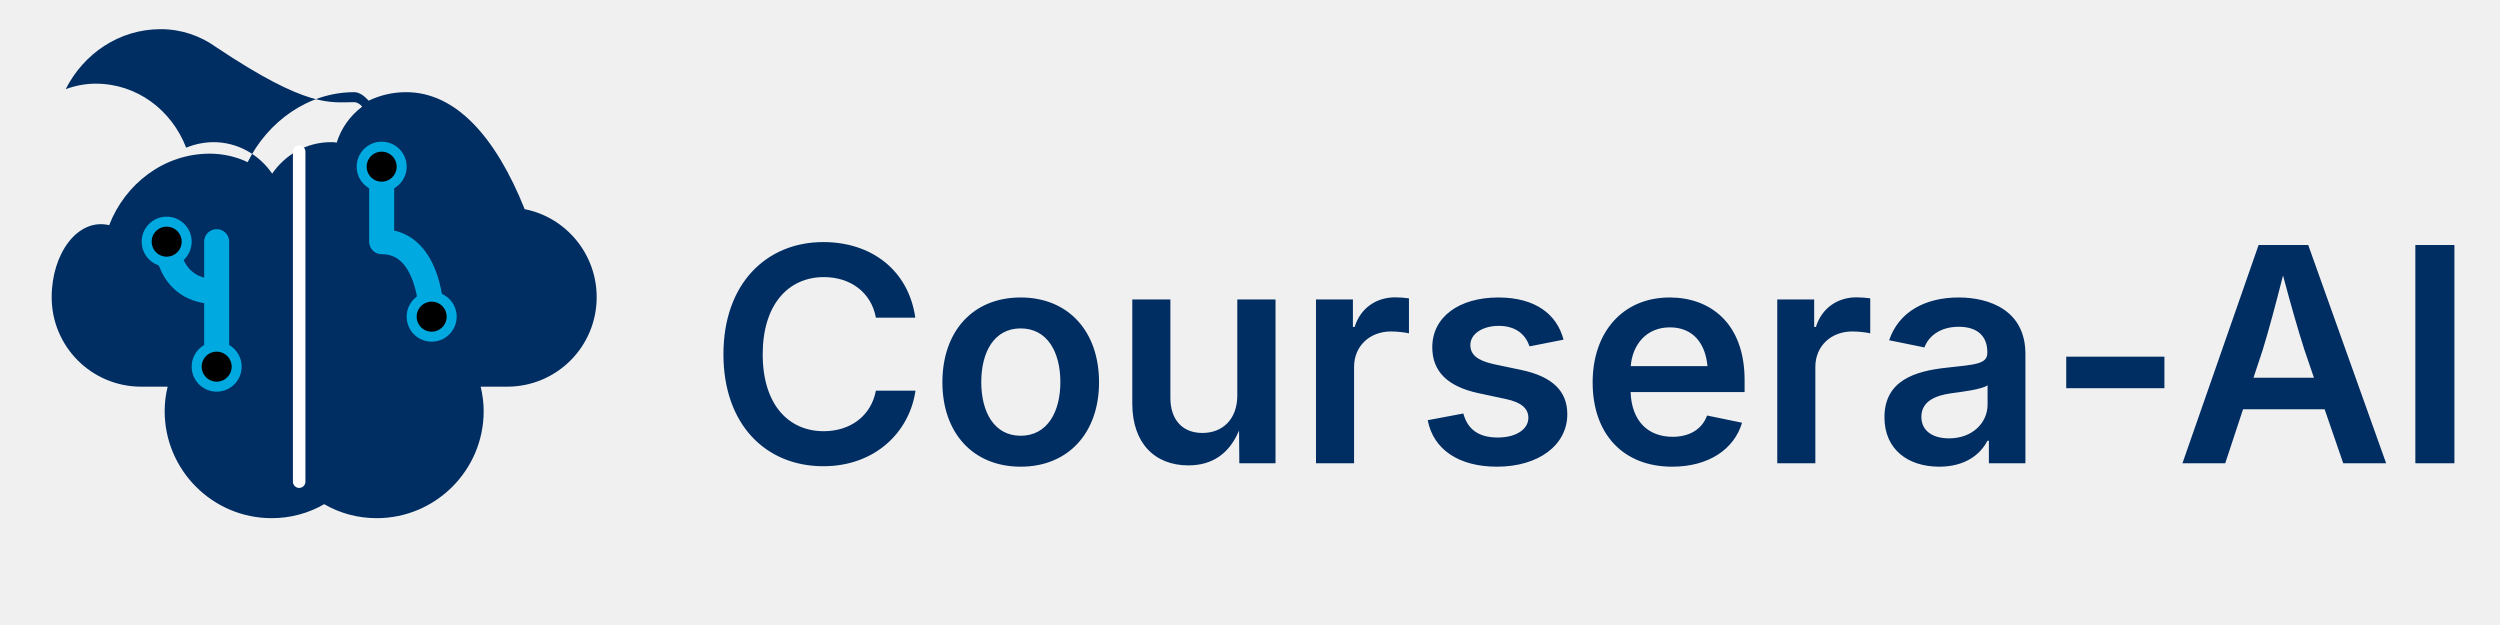
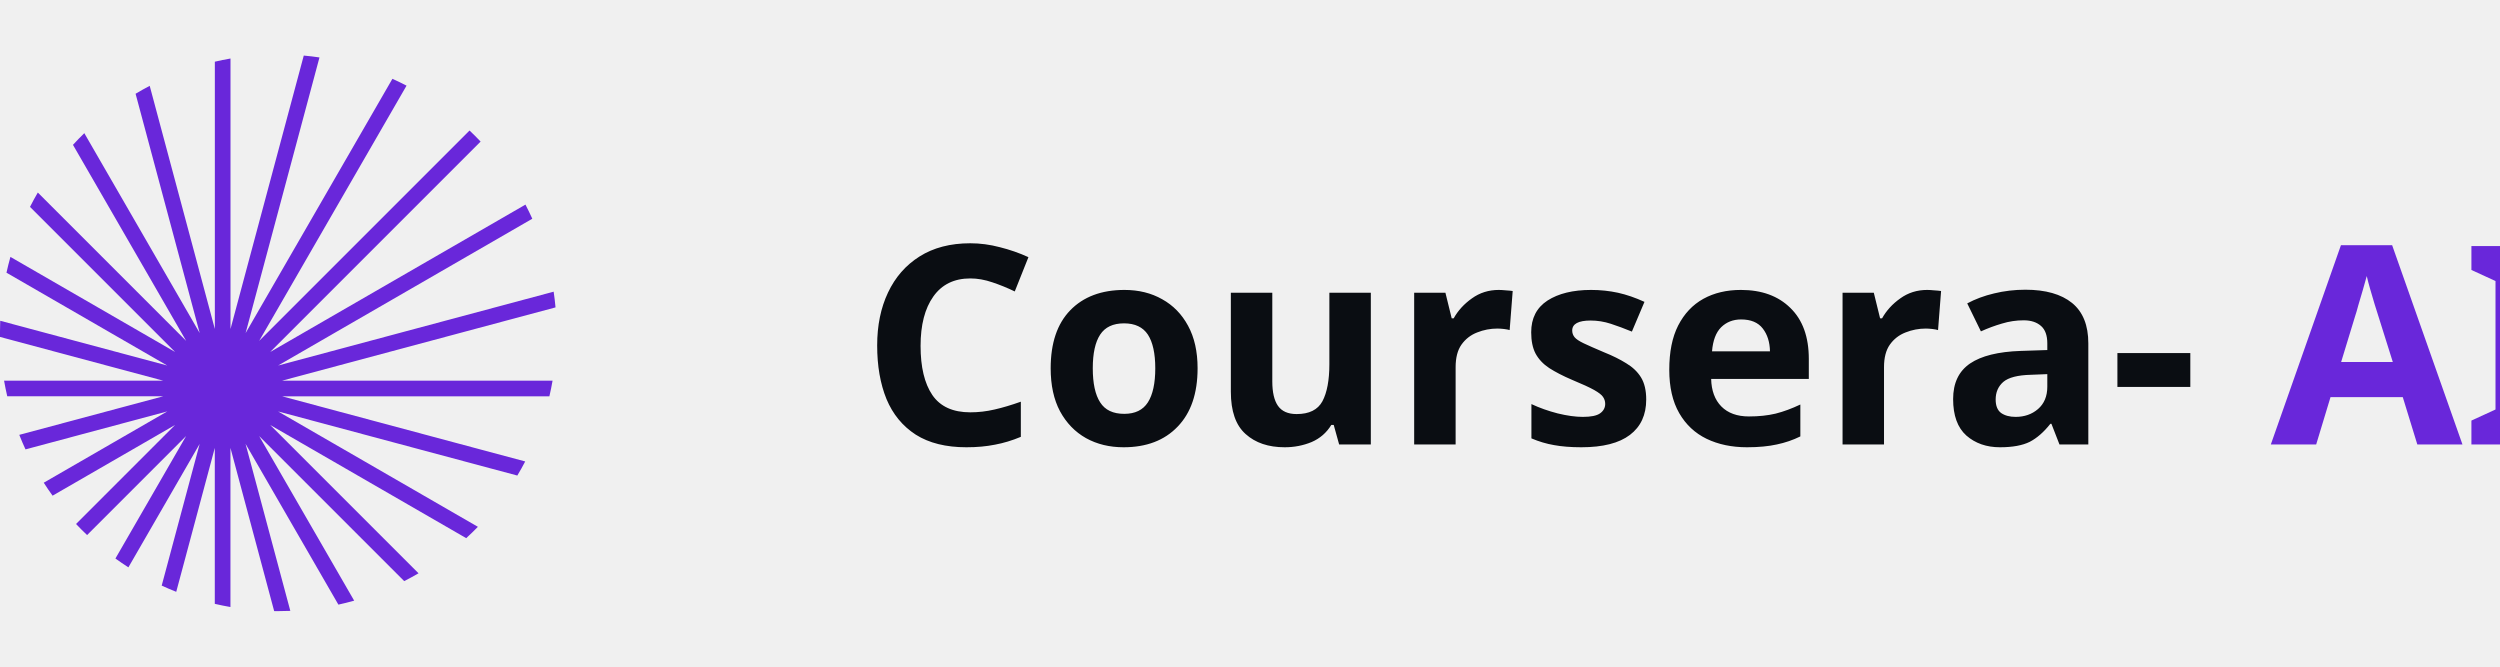
- <svg xmlns="http://www.w3.org/2000/svg" width="600" height="150" viewBox="0 0 600 150">
-   <defs>
-     <linearGradient id="brainGradient" x1="0%" y1="0%" x2="100%" y2="0%">
-       <stop offset="0%" style="stop-color:#003366;stop-opacity:1" />
-       <stop offset="100%" style="stop-color:#004080;stop-opacity:1" />
-     </linearGradient>
-     <style>
-       .dark-blue { fill: #002D62; } /* A deep, professional blue */
-       .light-blue { stroke: #00A9E0; } /* A vibrant, techy cyan */
-       .logo-text {
-         font-family: 'Inter', 'Helvetica Neue', Helvetica, Arial, sans-serif;
-         font-size: 72px;
-         font-weight: 600;
-         fill: #002D62;
-         dominant-baseline: central;
-         text-anchor: start;
-       }
-     </style>
-   </defs>
-   <g transform="translate(10, 10)">
-     <g id="brain-icon" transform="scale(1.2)">
-       <path class="dark-blue" d="M62.5,10.1C53.3,10.1,45.2,16,41.2,24.1c-2.3-1.1-4.9-1.7-7.6-1.7c-9.1,0-16.9,6-20.1,14.3         C7.2,35.2,2,42.4,2,51.1c0,9.9,8,17.9,17.9,17.9h5.3c-0.4,1.6-0.6,3.2-0.6,4.9c0,11.8,9.6,21.4,21.4,21.4         c3.8,0,7.4-1,10.5-2.8c3.1,1.8,6.7,2.8,10.5,2.8c11.8,0,21.4-9.6,21.4-21.4c0-1.6-0.2-3.2-0.6-4.9h5.3         c9.9,0,17.9-8,17.9-17.9c0-8.7-6.2-16-14.4-17.6C90.8,19,82.8,10.1,72.9,10.1C70.2,10.1,67.7,10.7,65.4,11.8         C64.5,10.8,63.5,10.1,62.5,10.1z M62.5,12.1c0.6,0,1.2,0.4,1.6,0.9c-2.4,1.8-4.2,4.3-5.1,7.2c-0.4-0.1-0.8-0.1-1.2-0.1         c-4.8,0-9.1,2.5-11.7,6.3c-2.6-3.8-6.9-6.3-11.7-6.3c-1.9,0-3.8,0.4-5.5,1.1c-2.9-7.5-9.8-12.8-18.1-12.8         c-2.1,0-4.1,0.4-6,1.1c3.6-7.1,10.7-12,19-12c4.1,0,7.9,1.3,11.1,3.6C53.3,13.4,57.7,12.1,62.5,12.1z" />
-       <path fill="none" stroke="#FFFFFF" stroke-width="2.5" stroke-linecap="round" d="M51.5,22 V 88" />
-       <g id="circuit-left" transform="translate(35, 40)">
-         <path class="light-blue" stroke-width="5" fill="none" stroke-linecap="round" d="M0,0 V25 M0,10 C-10,10 -10,0 -10,0" />
-         <circle class="light-blue" cx="-10" cy="0" r="4" stroke-width="2" />
-         <circle class="light-blue" cx="0" cy="25" r="4" stroke-width="2" />
-       </g>
-       <g id="circuit-right" transform="translate(68, 40)">
-         <path class="light-blue" stroke-width="5" fill="none" stroke-linecap="round" d="M0,0 C10,0 10,15 10,15 M0,0 V-15" />
-         <circle class="light-blue" cx="10" cy="15" r="4" stroke-width="2" />
-         <circle class="light-blue" cx="0" cy="-15" r="4" stroke-width="2" />
-       </g>
-     </g>
-     <text x="160" y="75" class="logo-text">Coursera-AI</text>
+ <svg xmlns="http://www.w3.org/2000/svg" fill="none" height="96" viewBox="0 0 180 48" width="360">
+   <path d="m10.779 6.182 4.69 17.504v-19.244c.372-.087.748-.163 1.127-.229v19.475l5.275-19.687c.38.034.757.079 1.131.135l-5.318 19.846 10.57-18.308c.344.155.683.319 1.017.493l-10.61 18.376 15.146-15.146c.273.258.539.524.797.797l-15.149 15.149 18.378-10.611c.173.334.338.673.493 1.017l-18.303 10.568 19.84-5.316c.055.374.1.751.135 1.131l-19.687 5.275h19.474c-.066.38-.142.755-.229 1.127h-19.248l17.507 4.691c-.18.344-.369.683-.568 1.015l-17.226-4.616 14.387 8.307c-.272.28-.553.552-.841.816l-14.109-8.146 10.676 10.676c-.338.197-.682.385-1.032.563l-10.443-10.443 6.842 11.851c-.375.106-.754.201-1.137.285l-6.683-11.574 3.222 12.024c-.287.012-.576.018-.866.018-.099 0-.198-.001-.297-.002l-3.148-11.75v11.457c-.38-.066-.755-.142-1.127-.229v-11.226l-2.776 10.36c-.354-.14-.703-.289-1.047-.448l2.734-10.202-5.132 8.888c-.318-.203-.629-.416-.934-.636l5.091-8.819-7.13 7.13c-.273-.258-.539-.524-.797-.797l7.128-7.128-8.816 5.09c-.221-.305-.433-.617-.636-.934l8.893-5.134-10.207 2.735c-.159-.344-.308-.693-.448-1.047l10.36-2.776h-11.226c-.087-.372-.163-.748-.229-1.127h11.452l-11.745-3.147c-.001-.1-.002-.199-.002-.299 0-.289.006-.577.018-.864l12.026 3.222-11.576-6.684c.084-.383.18-.762.285-1.137l11.856 6.845-10.447-10.447c.178-.35.365-.694.563-1.032l10.68 10.68-8.149-14.114c.264-.288.536-.569.816-.841l8.308 14.39-4.616-17.228c.332-.199.671-.388 1.015-.568z" fill="#6927da" />
+   <g font-family="sans-serif" font-size="20" font-weight="bold">
+     <text x="62" y="32">
+       <tspan fill="#0A0D12">Coursera-</tspan>
+       <tspan fill="#6927da">AI</tspan>
+     </text>
  </g>
</svg>
